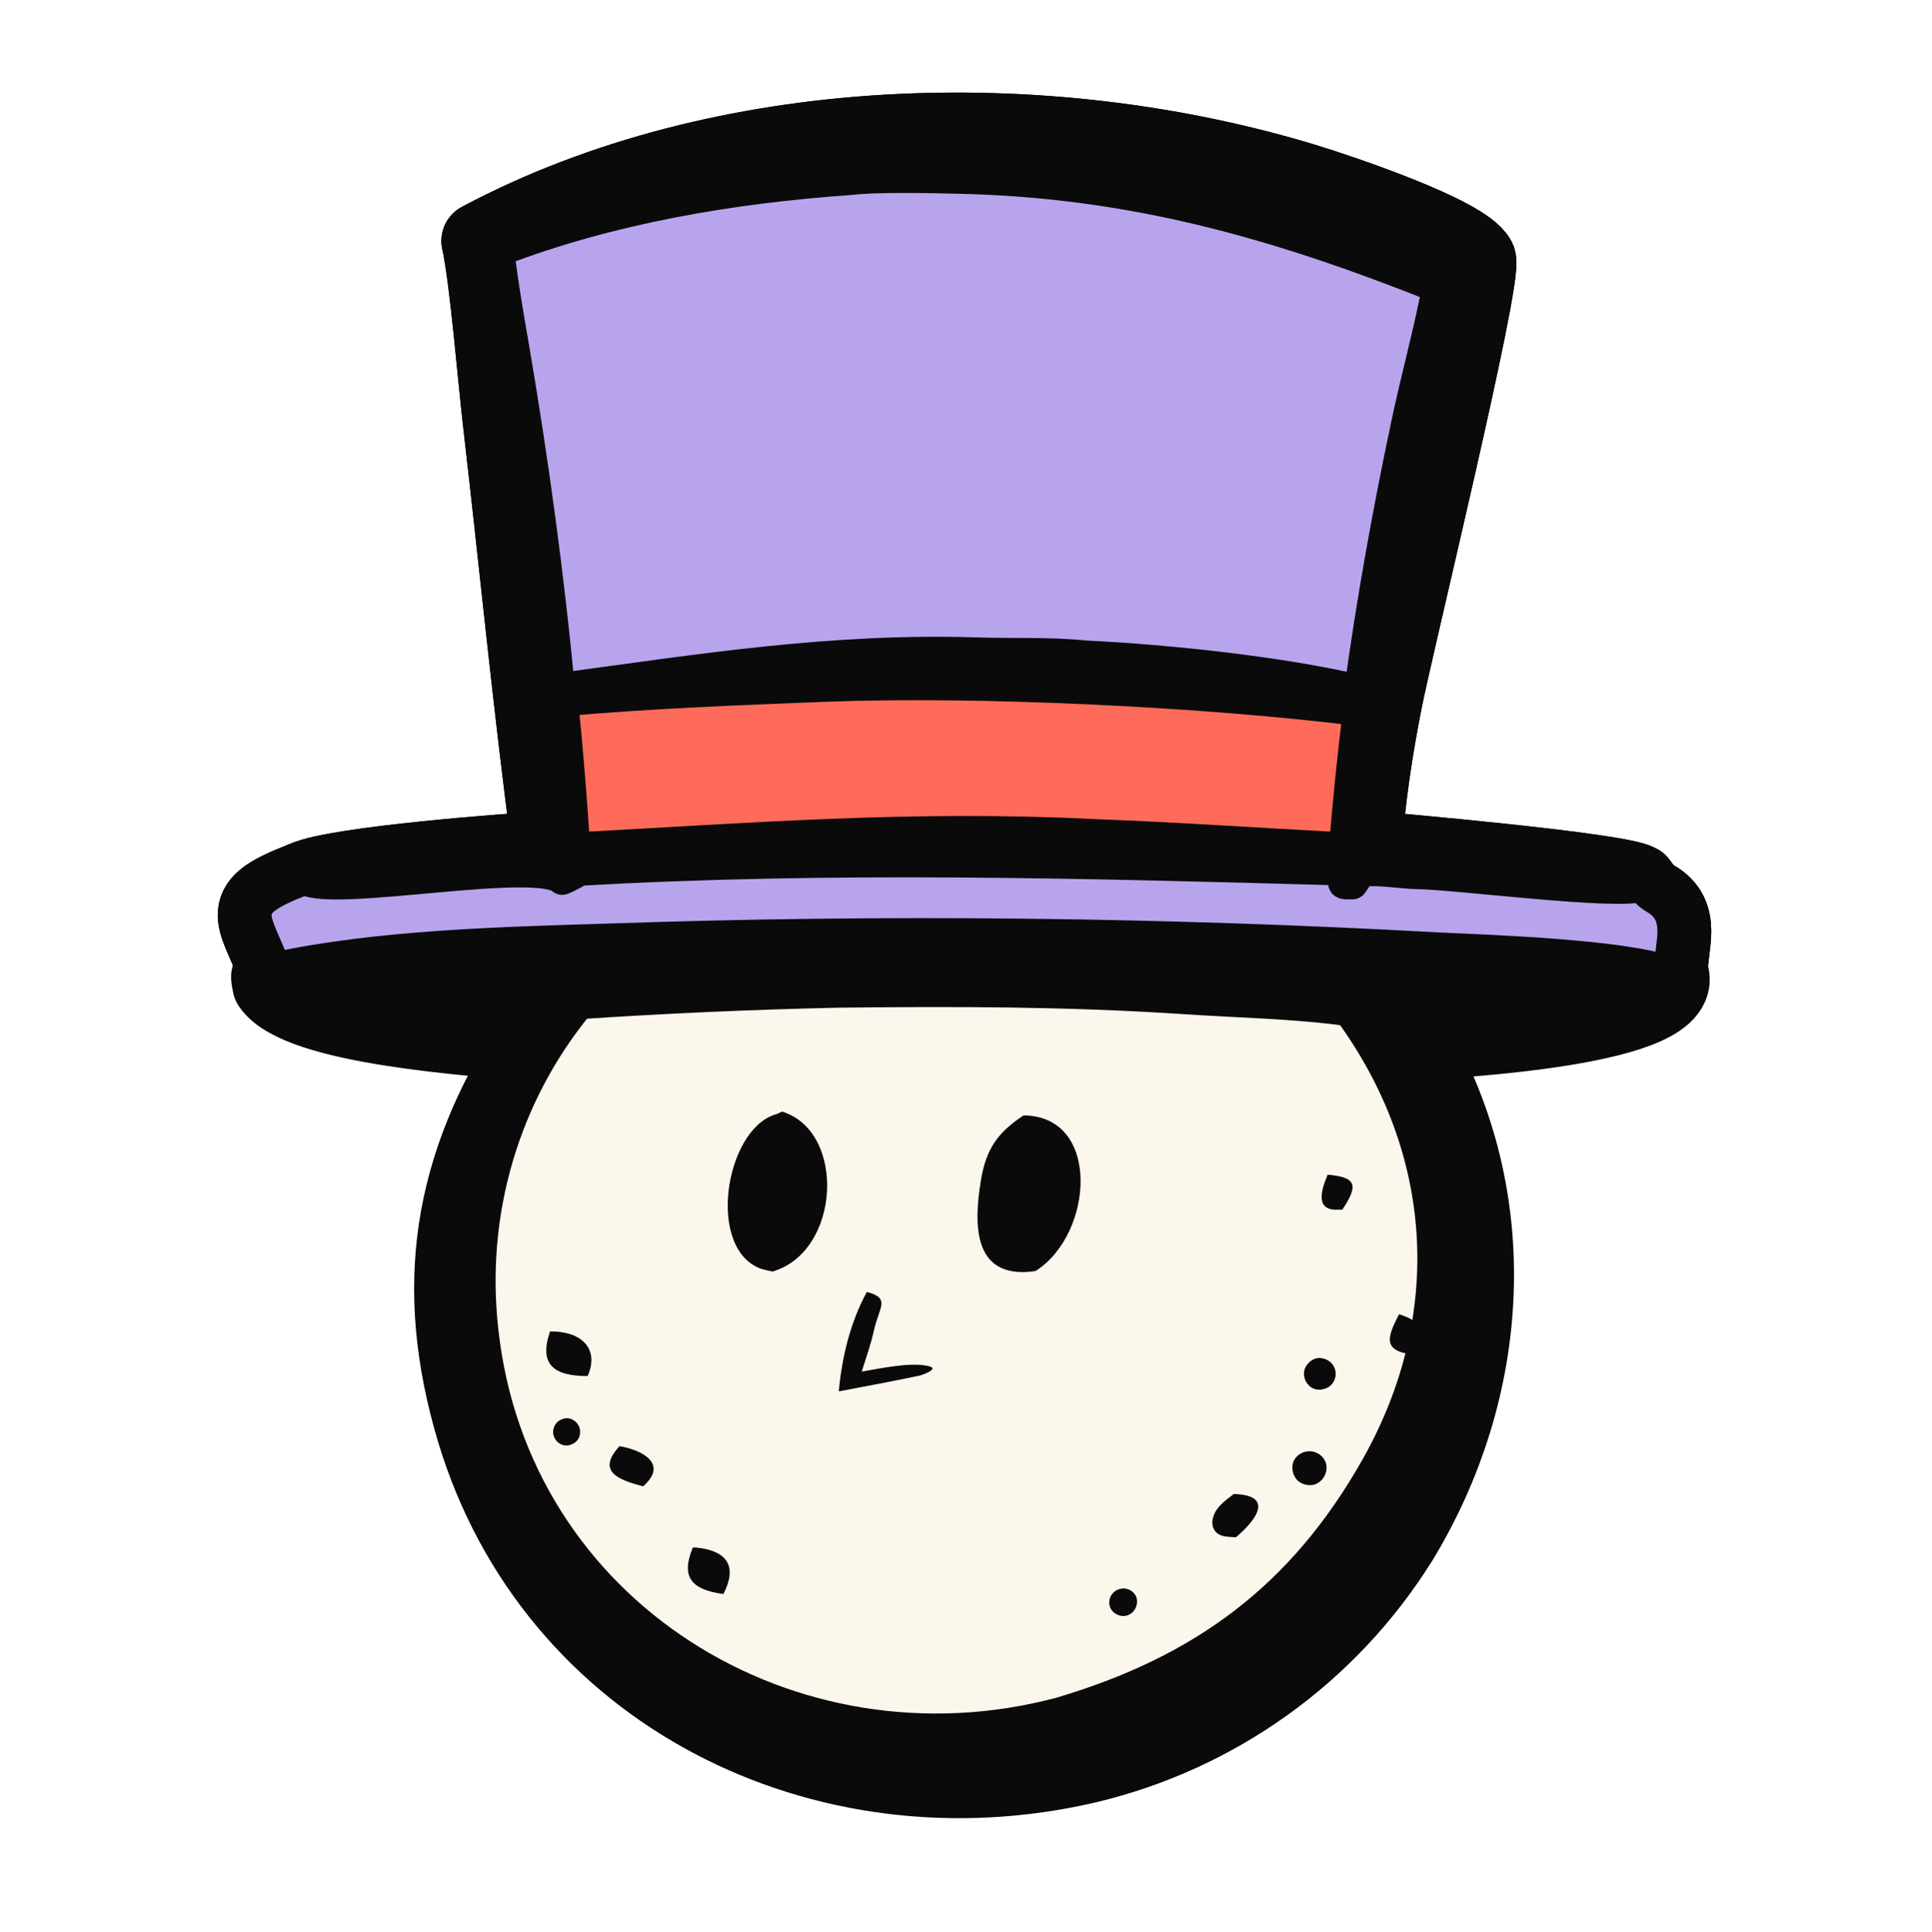
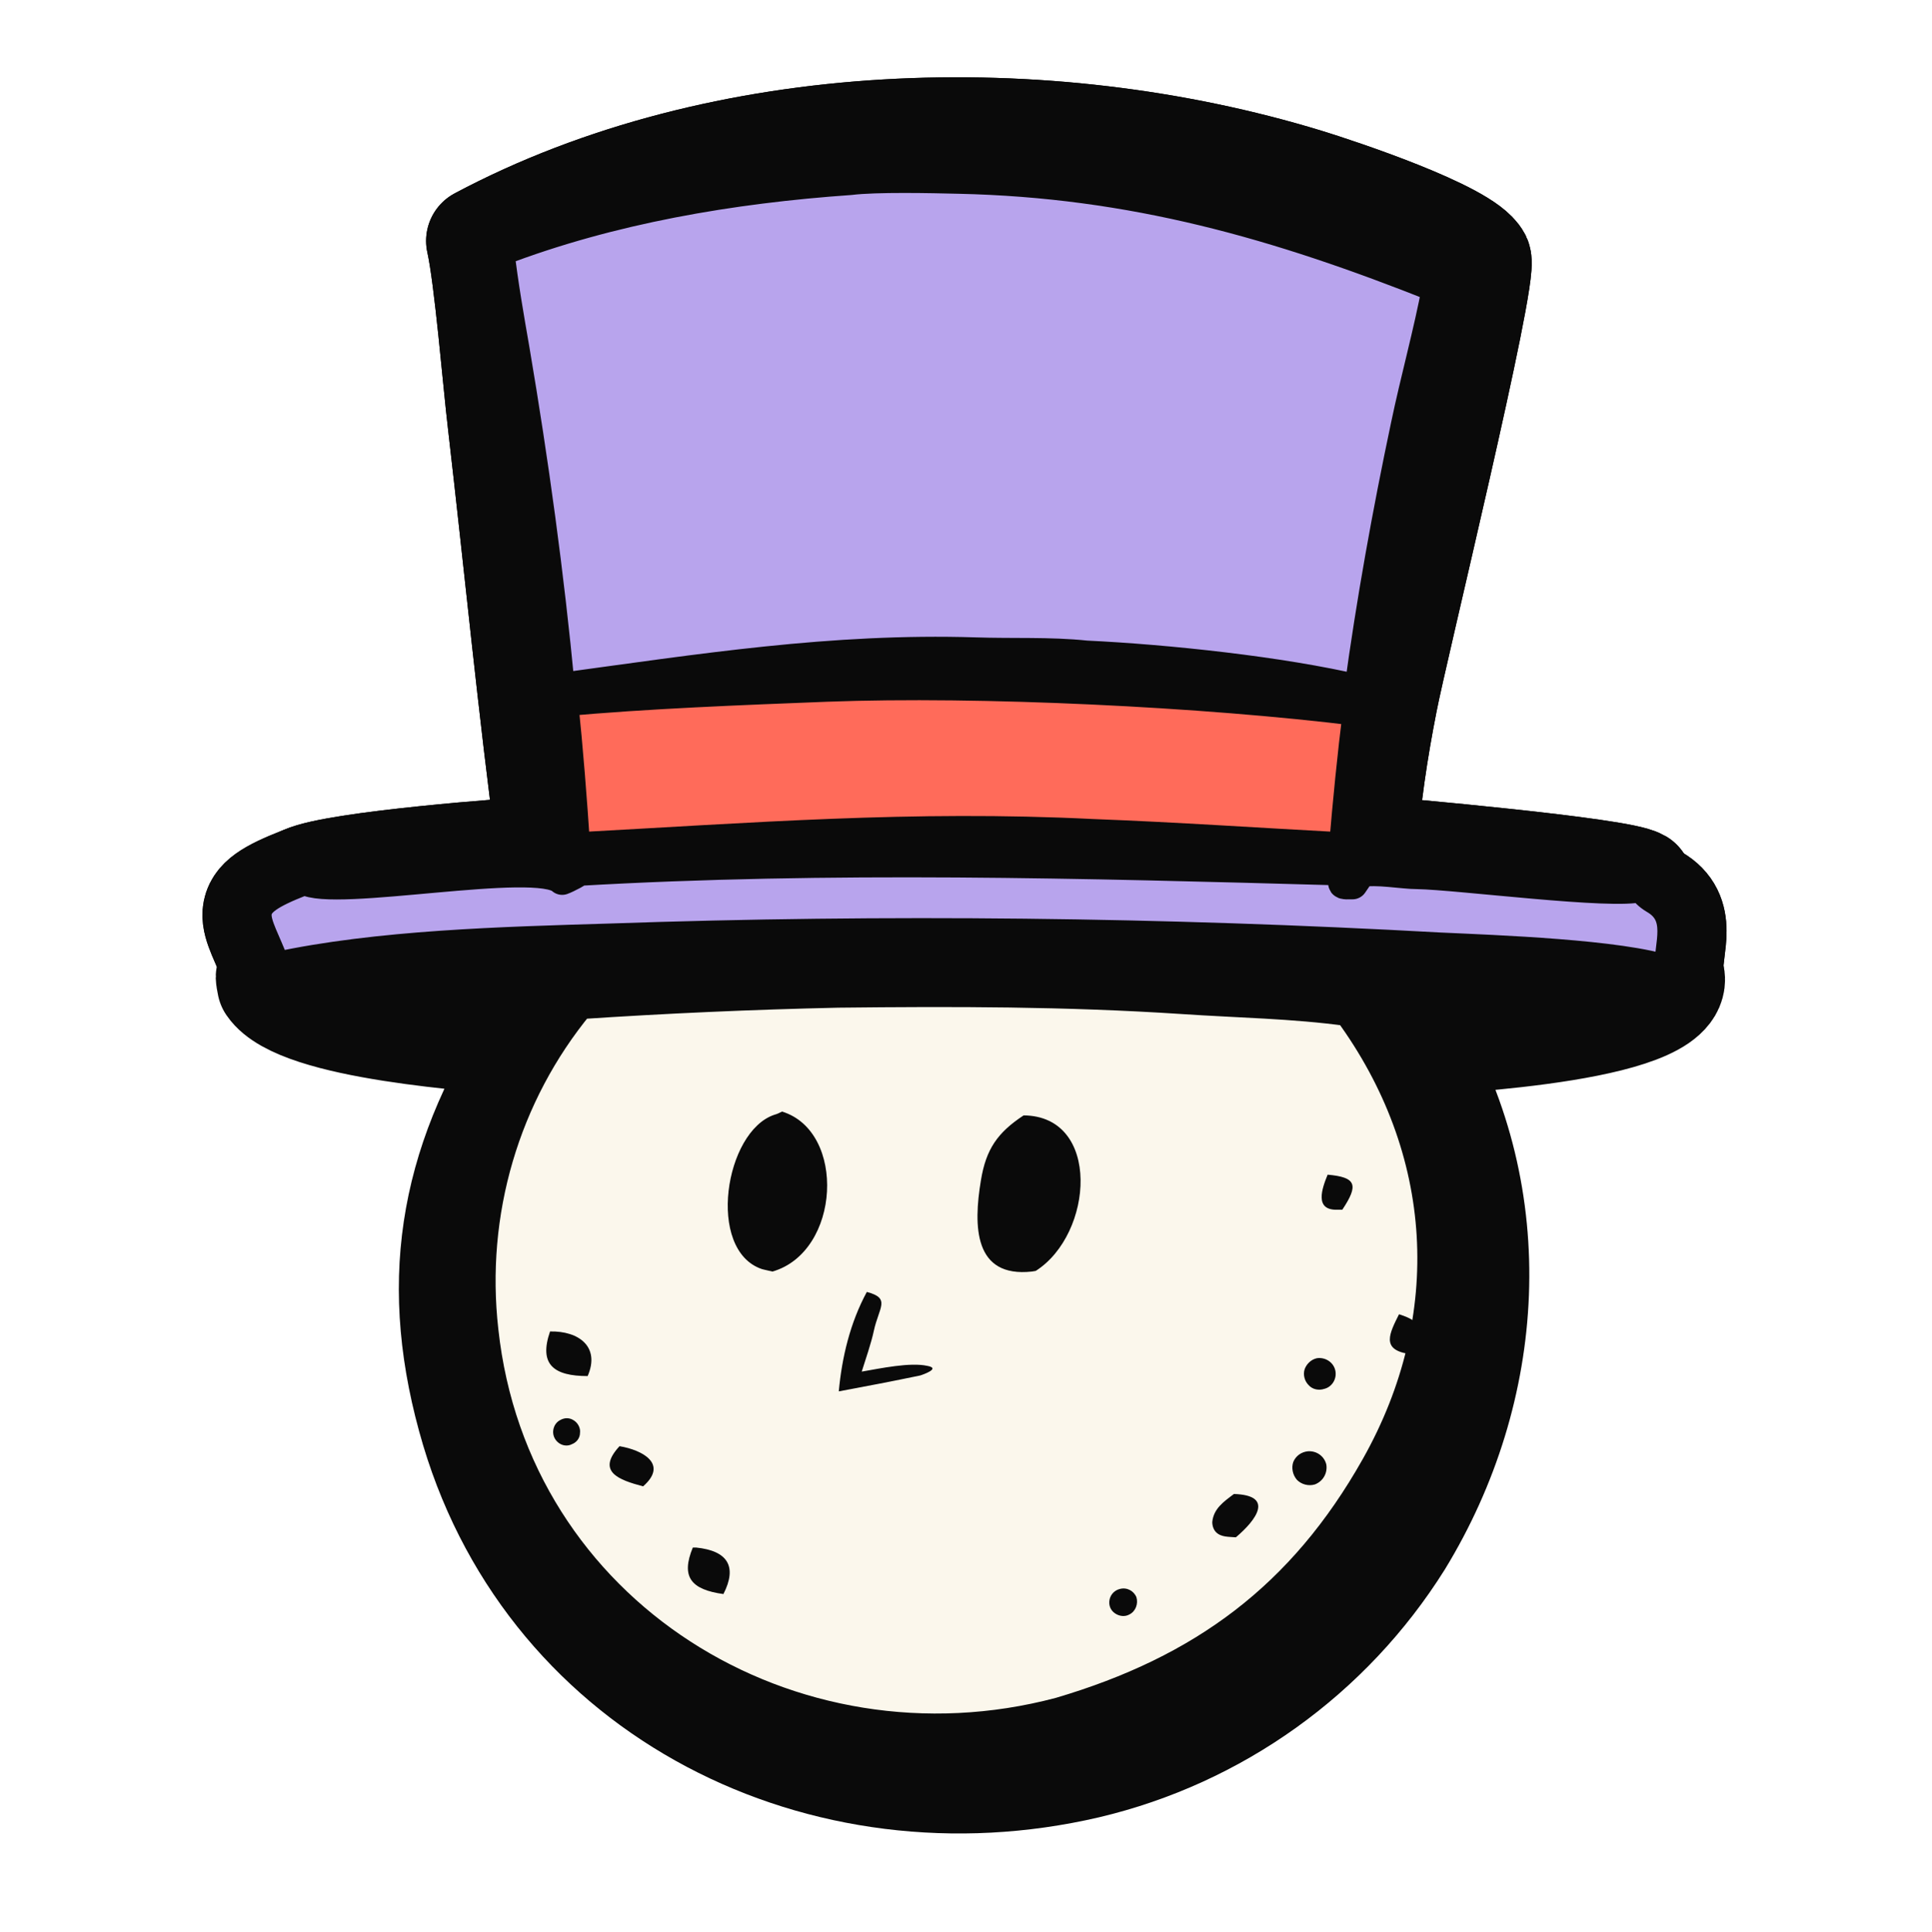
<svg xmlns="http://www.w3.org/2000/svg" viewBox="711 359 303 303">
-   <g data-outlined="1" fill="#0a0a0a" stroke="#0a0a0a" stroke-width="12.1" stroke-linejoin="round">
+   <g data-outlined="1" fill="#0a0a0a" stroke="#0a0a0a" stroke-width="16.9" stroke-linejoin="round">
    <path d="M786.3 396.8C824.4 376.5 875 375.1 915.9 387.6C920.8 389.1 940.7 395.7 942.8 399.7C944 402.2 929.6 461.1 928.1 469C926.6 476.6 925.4 484.5 924.9 492.2C929.8 492.6 965.1 495.7 968.1 497.5L968.5 498.1C969.2 498.9 969.6 499.4 970.6 500C975.1 502.6 972.9 507.1 972.9 511.4C977 520.3 938.1 522.1 932.7 522.5C947 547 945.1 576.9 930.5 600.8C919.4 618.5 901.8 631.1 881.5 635.9C840.3 645.5 797.9 624.7 785.5 583.4C778.8 560.9 781.8 542.1 794.4 522.6C785.9 521.8 758 520.1 753.5 513.5C753.2 511.7 753.1 512.6 754.2 510.8C751 502.3 748.1 501.2 758.3 497.2L758.8 497C763.8 494.7 791.2 492.6 797.4 492.3C794.4 469.9 792.3 447.9 789.7 425.5C788.9 418.8 787.6 402.6 786.3 396.8Z" />
    <path d="M786.3 396.8C824.4 376.5 875 375.1 915.9 387.6C920.8 389.1 940.7 395.7 942.8 399.7C944 402.2 929.6 461.1 928.1 469C926.6 476.6 925.4 484.5 924.9 492.2C929.8 492.6 965.1 495.7 968.1 497.5L968.5 498.1C964.3 499.4 939.7 496.2 933.4 496.1C931 496.1 927 495.3 924.5 495.8L923.2 497.7C920 497.8 923.6 497.3 920.8 495.5C881.3 494.4 841 493.3 801.5 495.6C802.4 495.5 799.8 496.8 799.2 497C795.3 493.3 763.2 499.8 758.8 497C763.8 494.7 791.2 492.6 797.4 492.3C794.4 469.9 792.3 447.9 789.7 425.5C788.9 418.8 787.6 402.6 786.3 396.8Z" />
    <path d="M844.4 387.2C848.4 386.7 857.3 386.9 861.4 387C888.7 387.6 911.4 394.1 936.5 404.1C935.2 411.1 933.1 418.6 931.6 425.8C928.7 439.5 926.2 453.4 924.3 467.3C912 464.4 894.1 462.5 881.4 461.9C875.7 461.3 869.8 461.6 864 461.4C841.6 460.7 820.9 464 798.8 467C797.1 449.1 794.7 431.6 791.7 413.9C790.8 408.7 789.9 403.6 789.3 398.4C806.8 391.7 825.8 388.5 844.4 387.2Z" />
    <path d="M840.7 466.7C864.8 465.8 899.9 467.5 924.1 470.5C923.2 477.7 922.5 484.8 921.9 492C908.7 491.3 895.6 490.4 882.4 489.9C854.2 488.5 829.1 490.5 801.2 492C800.7 484.4 800.1 476.7 799.3 469C812 467.8 827.9 467.2 840.7 466.7Z" />
    <path d="M758.8 497C763.2 499.8 795.3 493.3 799.2 497C799.8 496.8 802.4 495.5 801.5 495.6C841 493.3 881.3 494.4 920.8 495.5C923.6 497.3 920 497.8 923.2 497.7L924.5 495.8C927 495.3 931 496.1 933.4 496.1C939.7 496.2 964.3 499.4 968.5 498.1C969.2 498.9 969.6 499.4 970.6 500C975.1 502.6 972.9 507.1 972.9 511.4C965.4 508.8 945.5 508.1 936.8 507.7C893.4 505.3 850 504.8 806.6 506.3C790 506.8 770.3 507.3 754.2 510.8C751 502.3 748.1 501.2 758.3 497.2L758.8 497Z" />
    <path d="M842.5 514.7C860.7 514.5 878.2 514.5 896.5 515.7C905.3 516.3 913.9 516.4 922.6 517.6C938.5 539.3 940.1 565.7 926.9 589.1C915.4 609.5 899.7 621.1 877.3 627.7C835.1 638.9 791.6 612.1 786.8 567.8C784.7 549.3 790.1 530.8 801.9 516.5C815.4 515.6 828.9 515 842.5 514.7Z" />
    <path d="M871.6 534C883.8 534.1 882.6 552.6 873.5 558.4L872.9 558.5C863.8 559.5 863.7 551.4 864.9 544.2C865.7 539.3 867.5 536.7 871.6 534Z" />
    <path d="M833.7 533.4C843.8 536.5 842.9 555.4 832.2 558.5C831.8 558.4 830.8 558.2 830.5 558.1C821.8 555.1 824.7 536.5 832.5 533.9C832.9 533.8 833.3 533.6 833.7 533.4Z" />
    <path d="M847 561.7C850.8 562.7 848.9 564.1 848.1 567.8C847.7 569.7 846.8 572.3 846.2 574.2C849.1 573.7 853.8 572.7 856.5 573.3C858.7 573.7 855.7 574.7 855.4 574.8C851.1 575.7 846.9 576.5 842.6 577.3C843.1 571.9 844.4 566.5 847 561.7Z" />
  </g>
  <path fill="#0a0a0a" d="M786.3 396.8C824.4 376.5 875 375.1 915.9 387.6C920.8 389.1 940.7 395.7 942.8 399.7C944 402.2 929.6 461.1 928.1 469C926.6 476.6 925.4 484.5 924.9 492.2C929.8 492.6 965.1 495.7 968.1 497.5L968.5 498.1C969.2 498.9 969.6 499.4 970.6 500C975.1 502.6 972.9 507.1 972.9 511.4C977 520.3 938.1 522.1 932.7 522.5C947 547 945.1 576.9 930.5 600.8C919.4 618.5 901.8 631.1 881.5 635.9C840.3 645.5 797.9 624.7 785.5 583.4C778.8 560.9 781.8 542.1 794.4 522.6C785.9 521.8 758 520.1 753.5 513.5C753.2 511.7 753.1 512.6 754.2 510.8C751 502.3 748.1 501.2 758.3 497.2L758.8 497C763.8 494.7 791.2 492.6 797.4 492.3C794.4 469.9 792.3 447.9 789.7 425.5C788.9 418.8 787.6 402.6 786.3 396.8Z" />
  <path fill="#0a0a0a" d="M786.3 396.8C824.4 376.5 875 375.1 915.9 387.6C920.8 389.1 940.7 395.7 942.8 399.7C944 402.2 929.6 461.1 928.1 469C926.6 476.6 925.4 484.5 924.9 492.2C929.8 492.6 965.1 495.7 968.1 497.5L968.5 498.1C964.3 499.4 939.7 496.2 933.4 496.1C931 496.1 927 495.3 924.5 495.8L923.2 497.7C920 497.8 923.6 497.3 920.8 495.5C881.3 494.4 841 493.3 801.5 495.6C802.4 495.5 799.8 496.8 799.2 497C795.3 493.3 763.2 499.8 758.8 497C763.8 494.7 791.2 492.6 797.4 492.3C794.4 469.9 792.3 447.9 789.7 425.5C788.9 418.8 787.6 402.6 786.3 396.8Z" />
  <path stroke="#0a0a0a" stroke-width="4.8" stroke-linejoin="round" fill="#b8a4ed" d="M844.4 387.2C848.4 386.7 857.3 386.9 861.4 387C888.7 387.6 911.4 394.1 936.5 404.1C935.2 411.1 933.1 418.6 931.6 425.8C928.7 439.5 926.2 453.4 924.3 467.3C912 464.4 894.1 462.5 881.4 461.9C875.7 461.3 869.8 461.6 864 461.4C841.6 460.7 820.9 464 798.8 467C797.1 449.1 794.7 431.6 791.7 413.9C790.8 408.7 789.9 403.6 789.3 398.4C806.8 391.7 825.8 388.5 844.4 387.2Z" />
  <path stroke="#0a0a0a" stroke-width="4.8" stroke-linejoin="round" fill="#ff6b5a" d="M840.7 466.7C864.8 465.8 899.9 467.5 924.1 470.5C923.2 477.7 922.5 484.8 921.9 492C908.7 491.3 895.6 490.4 882.4 489.9C854.2 488.5 829.1 490.5 801.2 492C800.7 484.4 800.1 476.7 799.3 469C812 467.8 827.9 467.2 840.7 466.7Z" />
  <path stroke="#0a0a0a" stroke-width="4.8" stroke-linejoin="round" fill="#b8a4ed" d="M758.8 497C763.2 499.8 795.3 493.3 799.2 497C799.8 496.8 802.4 495.5 801.5 495.6C841 493.3 881.3 494.4 920.8 495.5C923.6 497.3 920 497.8 923.2 497.7L924.5 495.8C927 495.3 931 496.1 933.4 496.1C939.7 496.2 964.3 499.4 968.5 498.1C969.2 498.9 969.6 499.4 970.6 500C975.1 502.6 972.9 507.1 972.9 511.4C965.4 508.8 945.5 508.1 936.8 507.7C893.4 505.3 850 504.8 806.6 506.3C790 506.8 770.3 507.3 754.2 510.8C751 502.3 748.1 501.2 758.3 497.2L758.8 497Z" />
  <path stroke="#0a0a0a" stroke-width="4.8" stroke-linejoin="round" fill="#fbf7ec" d="M842.5 514.7C860.7 514.5 878.2 514.5 896.5 515.7C905.3 516.3 913.9 516.4 922.6 517.6C938.5 539.3 940.1 565.7 926.9 589.1C915.4 609.5 899.7 621.1 877.3 627.7C835.1 638.9 791.6 612.1 786.8 567.8C784.7 549.3 790.1 530.8 801.9 516.5C815.4 515.6 828.9 515 842.5 514.7Z" />
  <path fill="#0a0a0a" d="M871.6 534C883.8 534.1 882.6 552.6 873.5 558.4L872.9 558.5C863.8 559.5 863.7 551.4 864.9 544.2C865.7 539.3 867.5 536.7 871.6 534Z" />
  <path fill="#0a0a0a" d="M833.7 533.4C843.8 536.5 842.9 555.4 832.2 558.5C831.8 558.4 830.8 558.2 830.5 558.1C821.8 555.1 824.7 536.5 832.5 533.9C832.9 533.8 833.3 533.6 833.7 533.4Z" />
  <path fill="#0a0a0a" d="M847 561.7C850.8 562.7 848.9 564.1 848.1 567.8C847.7 569.7 846.8 572.3 846.2 574.2C849.1 573.7 853.8 572.7 856.5 573.3C858.7 573.7 855.7 574.7 855.4 574.8C851.1 575.7 846.9 576.5 842.6 577.3C843.1 571.9 844.4 566.5 847 561.7Z" />
  <path fill="#0a0a0a" d="M797.3 567.9C801.8 567.8 805.2 570.3 803.2 574.9C797.9 574.9 795.5 573.1 797.3 567.9Z" />
  <path fill="#0a0a0a" d="M819.7 601.8L820.2 601.8C825.2 602.3 826.7 604.8 824.5 609.1C819.4 608.4 817.8 606.4 819.7 601.8Z" />
  <path fill="#0a0a0a" d="M904.6 593.4C911 593.6 908.1 597.5 904.9 600.2C903.8 600.1 902.6 600.2 901.8 599.4C901.4 599 901.2 598.4 901.2 597.8C901.4 595.7 903 594.6 904.6 593.4Z" />
  <path fill="#0a0a0a" d="M808.2 585.9C811.8 586.5 815.9 588.7 811.9 592.2C808.1 591.2 804.5 589.9 808.2 585.9Z" />
  <path fill="#0a0a0a" d="M916.2 586.7C917.6 586.6 918.8 587.5 919.1 588.8C919.3 590.1 918.6 591.4 917.3 591.9C916.3 592.2 915.2 591.9 914.5 591.2C913.8 590.4 913.6 589.3 913.9 588.4C914.3 587.4 915.2 586.8 916.2 586.7Z" />
  <path fill="#0a0a0a" d="M919.3 543.3C923.8 543.7 924.2 544.9 921.6 548.8L920.8 548.8C917.2 548.9 918.4 545.5 919.3 543.3Z" />
  <path fill="#0a0a0a" d="M917.6 572.1C918.9 571.9 920.2 572.7 920.5 574C920.8 575.3 920 576.6 918.8 576.9C917.9 577.2 916.9 577 916.3 576.3C915.7 575.7 915.4 574.7 915.7 573.8C916 573 916.7 572.3 917.6 572.1Z" />
  <path fill="#0a0a0a" d="M930.5 565.2C934.6 566.5 934 567.8 931.9 571.4C927.7 570.7 929 568.2 930.5 565.2Z" />
  <path fill="#0a0a0a" d="M886.7 608.3C887.8 608 888.9 608.6 889.3 609.6C889.6 610.6 889.2 611.8 888.2 612.3C887.5 612.7 886.6 612.6 885.9 612.1C885.2 611.6 884.9 610.8 885.1 609.9C885.3 609.1 885.9 608.5 886.7 608.3Z" />
  <path fill="#0a0a0a" d="M798.9 581.8C799.6 581.4 800.4 581.4 801.1 581.9C801.7 582.3 802.1 583.1 802 583.8C802 584.6 801.5 585.3 800.7 585.6C799.7 586.1 798.5 585.6 798 584.6C797.5 583.6 797.9 582.3 798.9 581.8Z" />
</svg>
